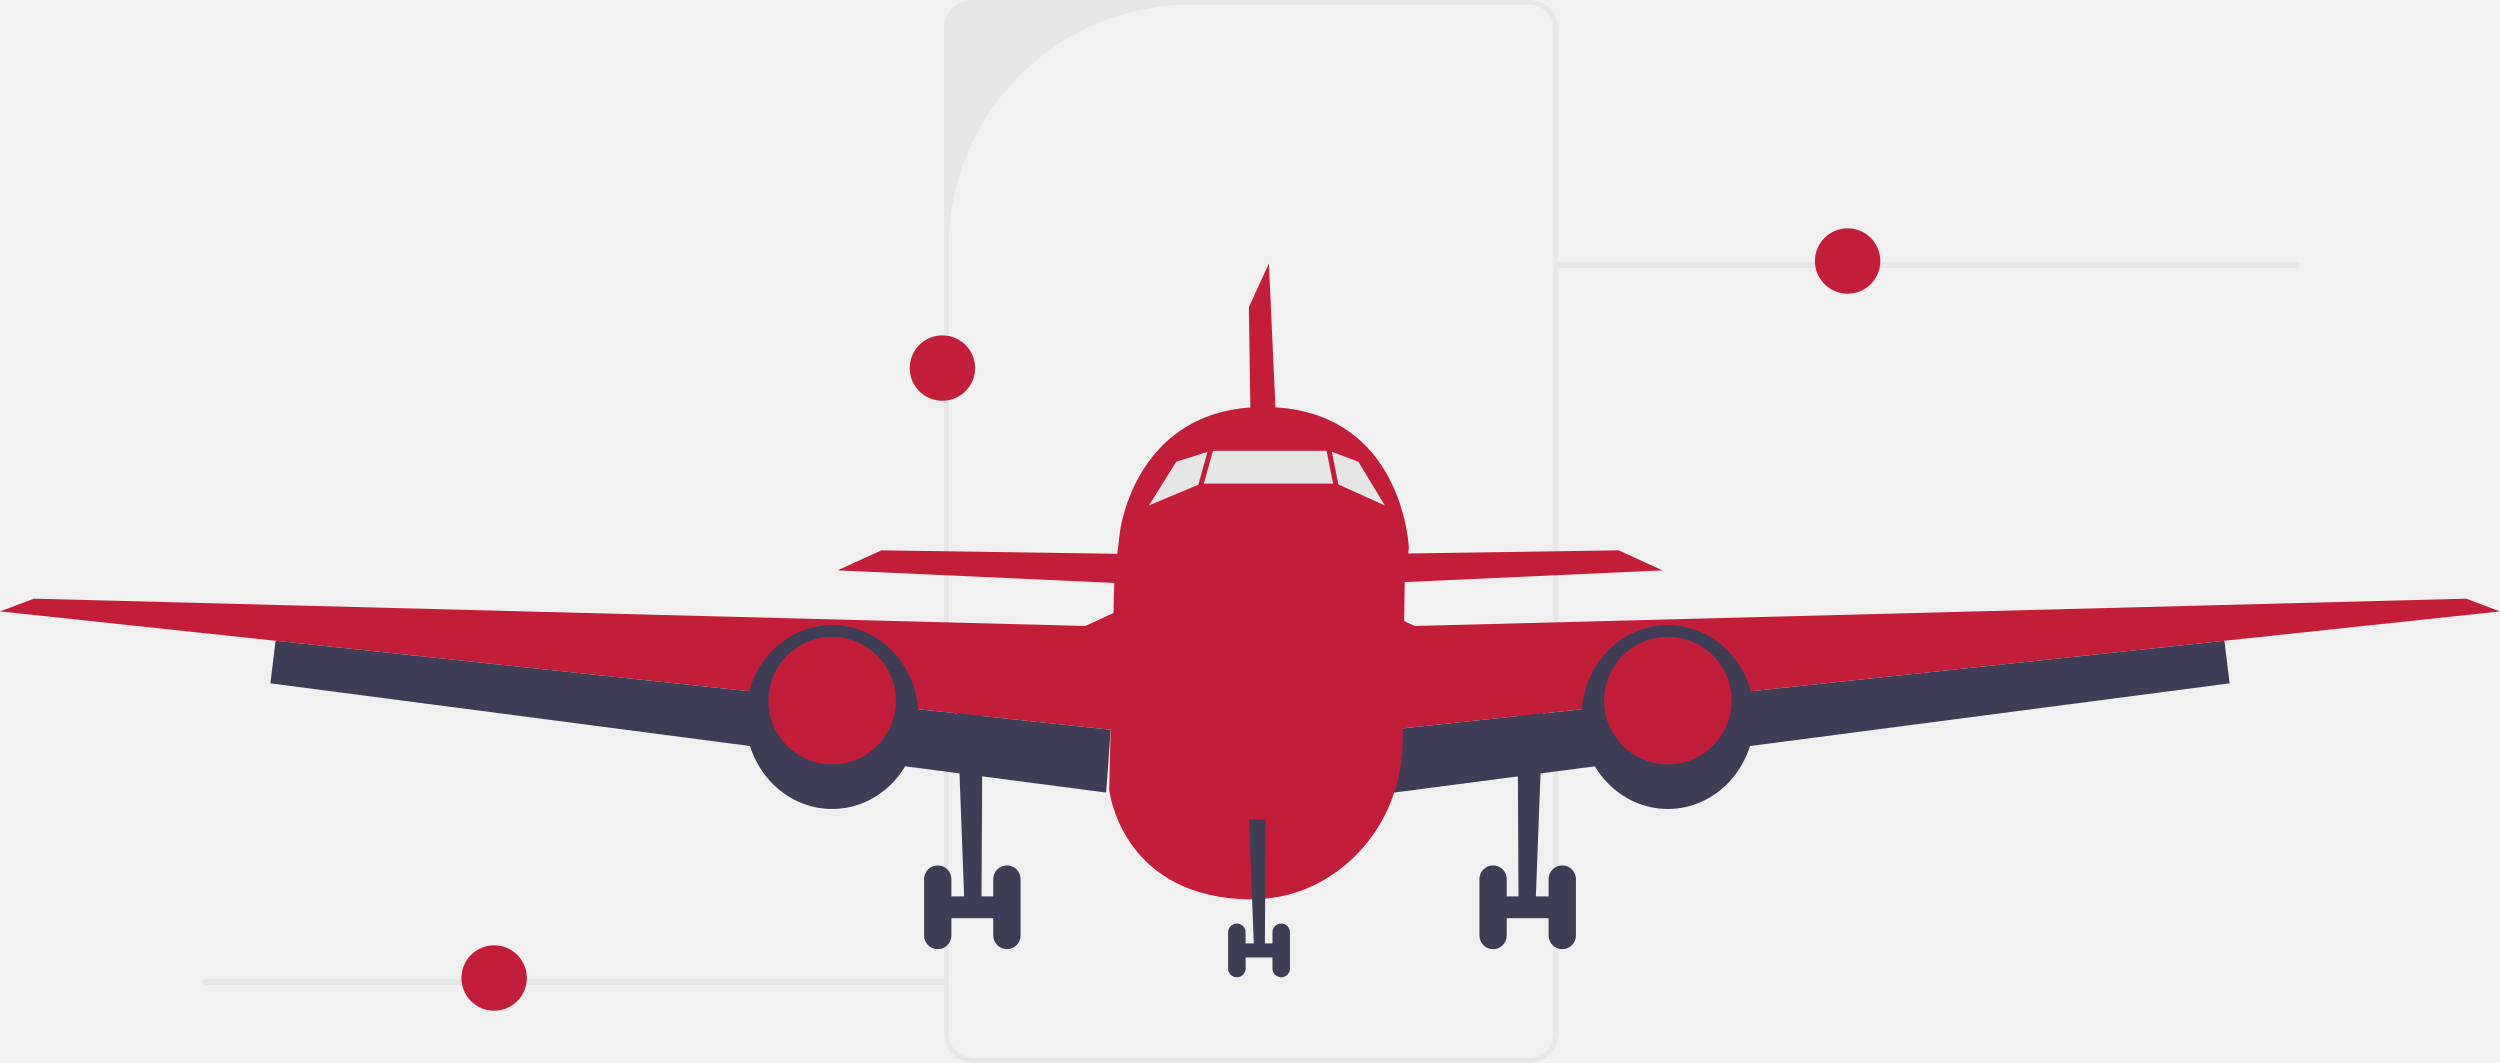
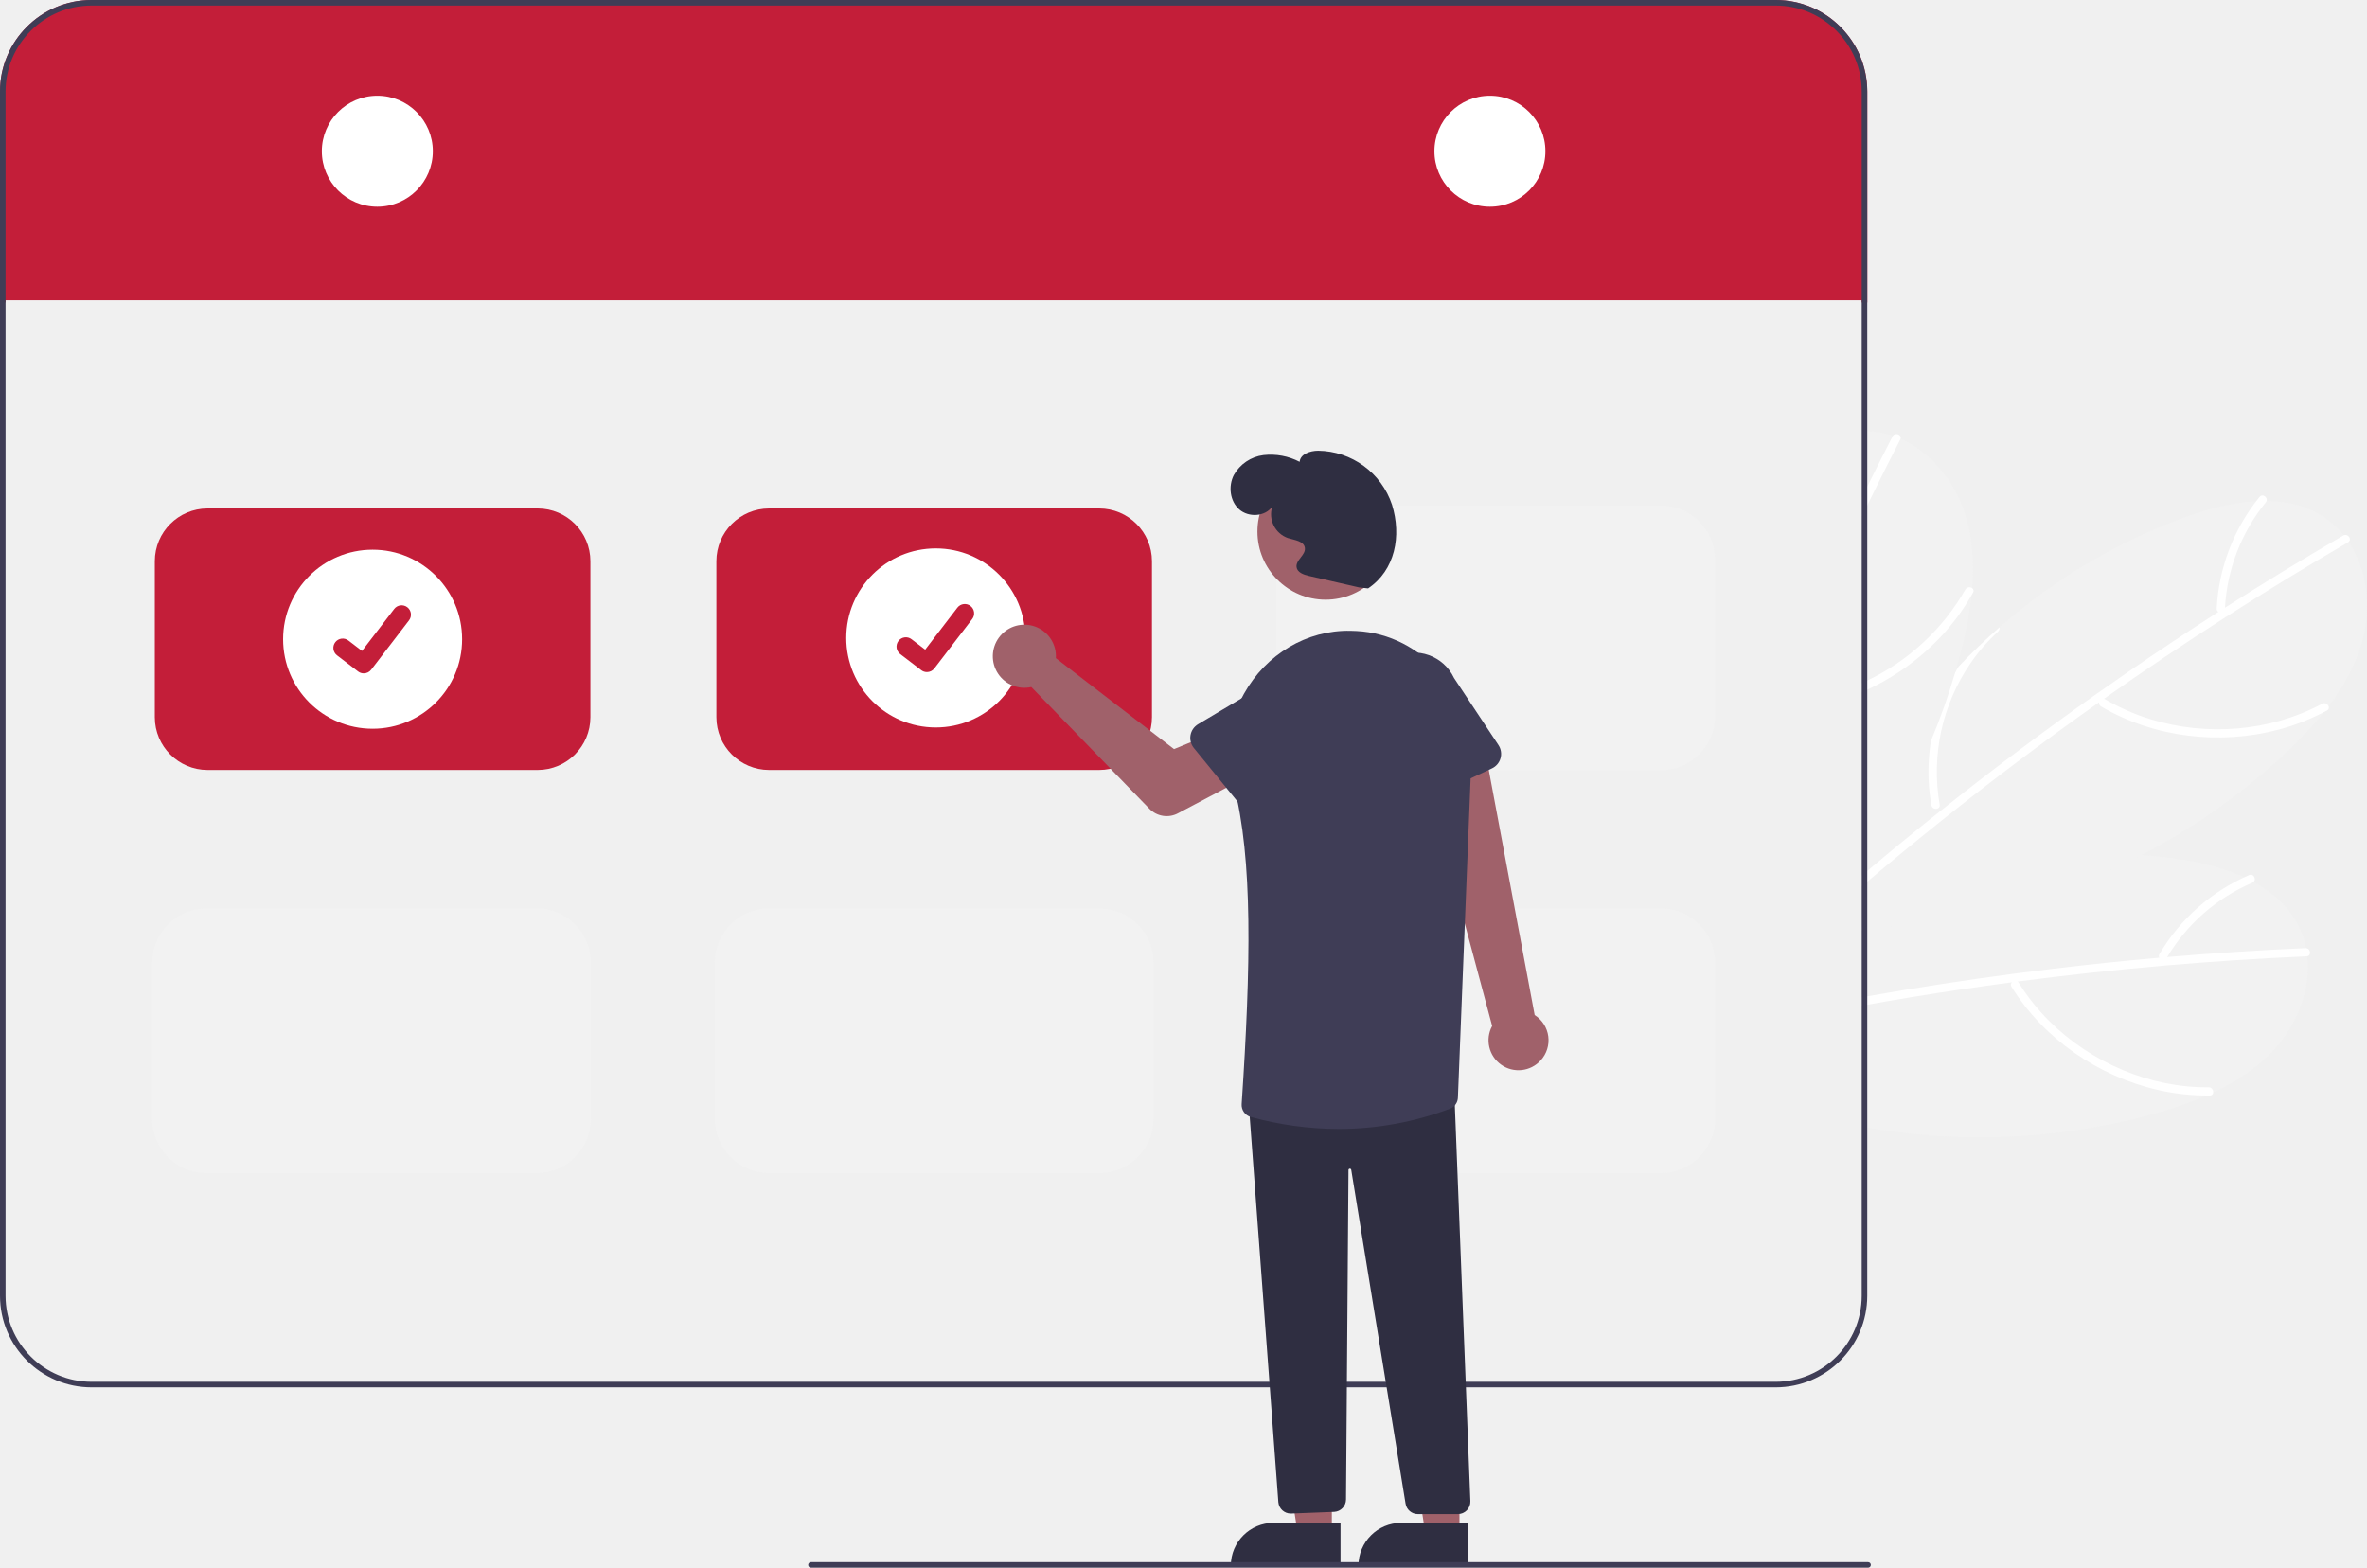
- <svg xmlns="http://www.w3.org/2000/svg" width="993.73" height="422.322" viewBox="0 0 993.73 422.322">
-   <path d="M608.038,422.322h-221.408c-6.261,0-11.355-5.094-11.355-11.355V11.355c0-6.261,5.094-11.355,11.355-11.355h221.408c6.261,0,11.355,5.094,11.355,11.355V410.967c0,6.261-5.094,11.355-11.355,11.355ZM473.168,1.896c-53.018,0-95.997,42.979-95.997,95.997V410.967c0,5.224,4.235,9.459,9.459,9.459h221.408c5.224,0,9.459-4.235,9.459-9.459V11.355c0-5.224-4.235-9.459-9.459-9.459h-134.87Z" fill="#e6e6e6" />
-   <path d="M618.244,105.309c0,.677,.759,1.22,1.704,1.22h292.523c.945,0,1.704-.543,1.704-1.22,0-.677-.759-1.22-1.704-1.22h-292.523c-.945,0-1.704,.544-1.704,1.22h0Z" fill="#e6e6e6" />
-   <polygon points="380.339 279.582 383.234 356.301 376.187 356.301 376.187 364.986 395.883 364.986 395.883 356.301 390.138 356.301 390.548 279.582 380.339 279.582" fill="#3f3d56" />
-   <path d="M372.739,343.997h-0c2.998,0,5.428,2.43,5.428,5.428v22.437c0,2.998-2.43,5.428-5.428,5.428h0c-2.998,0-5.428-2.43-5.428-5.428v-22.437c0-2.998,2.43-5.428,5.428-5.428Z" fill="#3f3d56" />
-   <path d="M400.242,343.997h-0c2.998,0,5.428,2.43,5.428,5.428v22.437c0,2.998-2.43,5.428-5.428,5.428h0c-2.998,0-5.428-2.43-5.428-5.428v-22.437c0-2.998,2.43-5.428,5.428-5.428Z" fill="#3f3d56" />
-   <polygon points="444.392 231.781 332.932 226.715 350.303 218.754 448.011 220.201 444.392 231.781" fill="#c31e39" />
-   <polygon points="0 243.032 13.461 237.965 431.364 248.822 448.735 240.86 441.497 290.076 109.538 254.704 0 243.032" fill="#c31e39" />
-   <polygon points="107.479 271.62 109.538 254.704 441.497 290.076 439.688 315.046 107.479 271.62" fill="#3f3d56" />
-   <ellipse cx="330.761" cy="285.01" rx="34.379" ry="36.55" fill="#3f3d56" />
-   <circle cx="330.761" cy="278.496" r="25.332" fill="#c31e39" />
-   <polygon points="613.391 279.582 610.496 356.301 617.543 356.301 617.543 364.986 597.848 364.986 597.848 356.301 603.592 356.301 603.182 279.582 613.391 279.582" fill="#3f3d56" />
-   <rect x="615.563" y="343.997" width="10.857" height="33.293" rx="5.428" ry="5.428" fill="#3f3d56" />
-   <rect x="588.06" y="343.997" width="10.857" height="33.293" rx="5.428" ry="5.428" fill="#3f3d56" />
-   <polygon points="549.338 231.781 660.798 226.715 643.428 218.754 545.719 220.201 549.338 231.781" fill="#c31e39" />
-   <polygon points="509.444 216.188 504.378 104.728 496.416 122.099 497.864 219.807 509.444 216.188" fill="#c31e39" />
-   <polygon points="993.73 243.032 980.269 237.965 562.366 248.822 544.996 240.86 552.233 290.076 884.192 254.704 993.73 243.032" fill="#c31e39" />
-   <polygon points="886.251 271.62 884.192 254.704 552.233 290.076 554.043 315.046 886.251 271.62" fill="#3f3d56" />
-   <ellipse cx="662.969" cy="285.01" rx="34.379" ry="36.55" fill="#3f3d56" />
-   <circle cx="662.969" cy="278.496" r="25.332" fill="#c31e39" />
-   <path d="M560.014,217.897l-1.643,12.106-.854,65.168c-.065,4.849-.651,9.641-1.752,14.287-3.17,13.534-10.574,25.846-21.51,34.77-9.923,8.106-23.457,14.244-41.37,13.158-47.769-2.895-51.988-43.549-51.988-43.549l1.802-73.723,.246-10.111,2.171-18.244s5.79-51.387,59.349-49.94c53.559,1.448,55.549,56.077,55.549,56.077Z" fill="#c31e39" />
-   <polygon points="456.696 200.903 467.553 183.533 481.304 179.19 528.349 179.19 539.929 183.533 550.438 200.903 531.244 192.218 477.4 192.218 456.696 200.903" fill="#e6e6e6" />
-   <g>
-     <polygon points="496.509 325.785 498.366 375.001 493.846 375.001 493.846 380.573 506.48 380.573 506.48 375.001 502.795 375.001 503.058 325.785 496.509 325.785" fill="#3f3d56" />
-     <path d="M491.634,367.108h0c1.923,0,3.482,1.559,3.482,3.482v14.393c0,1.923-1.559,3.482-3.482,3.482h0c-1.923,0-3.482-1.559-3.482-3.482v-14.393c0-1.923,1.559-3.482,3.482-3.482Z" fill="#3f3d56" />
-     <path d="M509.277,367.108h0c1.923,0,3.482,1.559,3.482,3.482v14.393c0,1.923-1.559,3.482-3.482,3.482h0c-1.923,0-3.482-1.559-3.482-3.482v-14.393c0-1.923,1.559-3.482,3.482-3.482Z" fill="#3f3d56" />
-   </g>
-   <rect x="460.318" y="185.79" width="37.363" height="2" transform="translate(170.8337 598.33) rotate(-74.47739)" fill="#c31e39" />
-   <rect x="530" y="174.108" width="2" height="37.363" transform="translate(-27.20847 106.0012) rotate(-11.11698)" fill="#c31e39" />
-   <circle cx="734.416" cy="103.754" r="13" fill="#c31e39" />
-   <circle cx="374.602" cy="146.306" r="13" fill="#c31e39" />
-   <path d="M80.244,390.309c0,.677,.759,1.22,1.704,1.22H374.471c.945,0,1.704-.543,1.704-1.22,0-.677-.759-1.22-1.704-1.22H81.948c-.945,0-1.704,.544-1.704,1.22Z" fill="#e6e6e6" />
-   <circle cx="196.416" cy="388.754" r="13" fill="#c31e39" />
+ <svg xmlns="http://www.w3.org/2000/svg" data-name="Layer 1" width="853.117" height="565" viewBox="0 0 853.117 565">
+   <path d="M993.211,545.61c-6.16,6.73-13.8,11.74-22.09,15.63h-.01c-.78.37-1.56.73-2.35,1.07h-.01l-.01.01-.01-.01h-.01a.01.01,0,0,1-.01.01H968.701l-.01-.01c-.01.01-.01.01-.02,0l-.01.01-.01-.01h-.01c-.01.01-.01.01-.02,0h-.01a139.774,139.774,0,0,1-17.06,6.1,236.651,236.651,0,0,1-105.11,5.49c-.67-.12-1.33-.24-2-.36V492.43c.66-.28,1.33-.56,2-.83q6.555-2.715,13.27-4.99,9.66-3.3,19.59-5.66a212.167,212.167,0,0,1,66.04-5.34q6.045.45,12.06,1.3c8.39,1.17,17.19,3.21,24.93,6.75h.01c1.13.53,2.24,1.08,3.34,1.67,6.88,3.73,12.68,8.86,16.22,15.89a30.573,30.573,0,0,1,2.72,7.99v.02c.2.96.34,1.93.45,2.89C1006.331,523.96,1001.421,536.63,993.211,545.61Z" transform="translate(-173.4413 -167.5)" fill="#f2f2f2" />
+   <path d="M1005.071,512.12a1.358,1.358,0,0,1-.3.04q-25.695,1.125-51.32,3.34h-.03c-.07.01-.13.01-.2.02Q926.911,517.8,900.711,521.23c-.74.1-1.47.2-2.2.29q-18.119,2.415-36.17,5.36-7.965,1.305-15.9,2.72c-.67.12-1.33.23-2,.36v-3.03c.67-.13,1.34-.24,2-.36q26.43-4.68,53.04-8.17,6.69-.9,13.4-1.7,19.38-2.34,38.82-4.04c.95-.08,1.89-.16,2.84-.24q24.885-2.115,49.84-3.21a.939.939,0,0,1,.24.02C1006.222,509.37,1006.561,511.77,1005.071,512.12Z" transform="translate(-173.4413 -167.5)" fill="#fff" />
+   <path d="M969.497,559.363c-21.34.157-42.364-8.892-57.458-23.869a77.826,77.826,0,0,1-11.184-14.07c-1.017-1.632-3.398.168-2.389,1.785,11.723,18.8,31.25,32.193,52.778,37.117a80.811,80.811,0,0,0,18.636,1.994c1.914-.014,1.517-2.972-.384-2.958Z" transform="translate(-173.4413 -167.5)" fill="#fff" />
+   <path d="M879.301,480.95a1.692,1.692,0,0,1-1.25,1.13,65.22,65.22,0,0,0-14.08,5.5,68.406,68.406,0,0,0-17.53,13.25c-.27.27-.53.54-.78.82-.42.44-.82.89-1.22,1.35v-4.36c.64-.68,1.31-1.35,2-1.99a71.912,71.912,0,0,1,13.27-10.04Q869.371,483.31,879.301,480.95Z" transform="translate(-173.4413 -167.5)" fill="#fff" />
+   <path d="M984.1,482.872a69.402,69.402,0,0,0-32.422,28.586,1.5,1.5,0,0,0,.793,1.954,1.528,1.528,0,0,0,1.954-.793A66.049,66.049,0,0,1,985.221,485.635c1.765-.754.648-3.519-1.121-2.763Z" transform="translate(-173.4413 -167.5)" fill="#fff" />
+   <path d="M1025.021,397.94c-2.32,8.82-6.77,16.81-12.3,24.1l-.01.01c-.51.68-1.04,1.37-1.59,2.03v.01a139.271,139.271,0,0,1-12.41,13.39,233.429,233.429,0,0,1-53.37,38.13c-30.67,16.02-64.95,25.49-98.9,26.03-.26.01-.52.01-.78.01-.41.01-.82.01-1.22.01V456.21c.65-1.24,1.32-2.48,2-3.71a219.524,219.524,0,0,1,32.03-43.82c.3-.33.61-.66.92-.98q7.02-7.41,14.72-14.11a210.819,210.819,0,0,1,67.29-39.85c7.97-2.86,16.71-5.15,25.21-5.6,1.25-.07,2.49-.1,3.74-.09,7.83.11,15.34,1.96,21.75,6.54a30.999,30.999,0,0,1,6.12,5.81c.62.77,1.19,1.56,1.74,2.37v.01C1026.581,372.68,1028.121,386.17,1025.021,397.94Z" transform="translate(-173.4413 -167.5)" fill="#f2f2f2" />
+   <path d="M1019.961,362.77v.01a1.461,1.461,0,0,1-.24.17q-22.2,12.915-43.84,26.77c-.02.01-.03.02-.05.03a1.739,1.739,0,0,1-.18.11q-22.245,14.25-43.86,29.46c-.6.42-1.21.85-1.82,1.28q-14.925,10.545-29.54,21.54-27.601,20.79-53.99,43.12c-.67.56-1.33,1.13-2,1.7v-3.89c.66-.57,1.33-1.14,2-1.7q10.11-8.535,20.4-16.83c2.05-1.65,4.11-3.3,6.17-4.93q27.45-21.855,56.13-42.08h.01q5.64-3.975,11.3-7.88,16.08-11.07,32.521-21.61c.79-.51,1.59-1.02,2.39-1.53q21.045-13.44,42.64-26a1.489,1.489,0,0,1,.22-.11C1019.722,359.8,1021.131,361.78,1019.961,362.77Z" transform="translate(-173.4413 -167.5)" fill="#fff" />
+   <path d="M1010.409,421.133c-18.825,10.052-41.646,11.805-61.97,5.553a77.827,77.827,0,0,1-16.44-7.265c-1.659-.972-2.931,1.727-1.286,2.691,19.114,11.203,42.628,13.993,63.98,8.353a80.812,80.812,0,0,0,17.43-6.891c1.688-.901-.037-3.336-1.713-2.441Z" transform="translate(-173.4413 -167.5)" fill="#fff" />
+   <path d="M869.562,457.722a68.553,68.553,0,0,1-.952-15.869,72.319,72.319,0,0,1,10.781-34.151q7.028-7.407,14.723-14.112a1.705,1.705,0,0,1-.586,1.585,65.451,65.451,0,0,0-9.912,11.408,69.122,69.122,0,0,0-11.082,50.892,1.212,1.212,0,0,1-.314,1.143A1.625,1.625,0,0,1,869.562,457.722Z" transform="translate(-173.4413 -167.5)" fill="#fff" />
+   <path d="M987.809,346.612a69.402,69.402,0,0,0-15.433,40.375,1.5,1.5,0,0,0,1.61,1.362,1.528,1.528,0,0,0,1.362-1.61,66.048,66.048,0,0,1,14.737-38.201c1.213-1.488-1.061-3.417-2.276-1.926Z" transform="translate(-173.4413 -167.5)" fill="#fff" />
+   <path d="M884.251,379.47v.01c-.07.86-.15,1.71-.24,2.56v.02a141.299,141.299,0,0,1-3.25,17.96c-.7,2.9-1.46,5.78-2.29,8.66-.1.37-.21.74-.32,1.1v.01a229.523,229.523,0,0,1-8.74,24.65,238.918,238.918,0,0,1-22.97,42.22c-.65.97-1.32,1.94-2,2.9V322.96c.67-.04,1.33-.04,2-.02q.48,0,.96.03a30.322,30.322,0,0,1,8.28,1.61c.94.31,1.85.66,2.75,1.05,10.91,4.78,19.48,15.32,23.2,26.91C884.421,361.22,884.981,370.35,884.251,379.47Z" transform="translate(-173.4413 -167.5)" fill="#f2f2f2" />
+   <path d="M858.432,325.63a1.076,1.076,0,0,1-.11.28q-6.075,11.805-11.88,23.73c-.67,1.37-1.34,2.75-2,4.12v-6.8q.99-2.04,2-4.08,4.485-9.09,9.12-18.1a1.304,1.304,0,0,1,.12-.2C856.601,323.26,858.881,324.16,858.432,325.63Z" transform="translate(-173.4413 -167.5)" fill="#fff" />
+   <path d="M884.571,381.08c-.18.32-.36.64-.56.96a79.816,79.816,0,0,1-10.42,14.24,85.916,85.916,0,0,1-27.15,19.77c-.66.32-1.33.62-2,.9V413.7c.67-.3,1.34-.61,2-.93a80.866,80.866,0,0,0,35.37-32.82,1.645,1.645,0,0,1,2.44-.47A1.153,1.153,0,0,1,884.571,381.08Z" transform="translate(-173.4413 -167.5)" fill="#fff" />
+   <path d="M846.441,200.5v76h-2v-.81h-669v.81h-2v-76a33.032,33.032,0,0,1,33-33h607A33.032,33.032,0,0,1,846.441,200.5Z" transform="translate(-173.4413 -167.5)" fill="#c31e39" />
+   <path d="M813.441,167.5h-607a33.032,33.032,0,0,0-33,33v434a33.032,33.032,0,0,0,33,33h607a33.032,33.032,0,0,0,33-33v-434A33.032,33.032,0,0,0,813.441,167.5Zm31,467a31.04,31.04,0,0,1-31,31h-607a31.04,31.04,0,0,1-31-31v-434a31.04,31.04,0,0,1,31-31h607a31.04,31.04,0,0,1,31,31Z" transform="translate(-173.4413 -167.5)" fill="#3f3d56" />
+   <circle cx="136" cy="54.5" r="20" fill="#fff" />
+   <circle cx="537" cy="54.5" r="20" fill="#fff" />
+   <path d="M367.226,445.002H248.25a19.033,19.033,0,0,1-19.011-19.011V369.758a19.033,19.033,0,0,1,19.011-19.011H367.226a19.033,19.033,0,0,1,19.011,19.011v56.233A19.033,19.033,0,0,1,367.226,445.002Z" transform="translate(-173.4413 -167.5)" fill="#c31e39" />
+   <path d="M569.624,445.002H450.648a19.033,19.033,0,0,1-19.011-19.011V369.758a19.033,19.033,0,0,1,19.011-19.011H569.624a19.033,19.033,0,0,1,19.011,19.011v56.233A19.033,19.033,0,0,1,569.624,445.002Z" transform="translate(-173.4413 -167.5)" fill="#c31e39" />
+   <path d="M569.624,590.293H450.648a19.61,19.61,0,0,1-19.588-19.588V514.473A19.61,19.61,0,0,1,450.648,494.885H569.624A19.61,19.61,0,0,1,589.212,514.473v56.233A19.61,19.61,0,0,1,569.624,590.293Z" transform="translate(-173.4413 -167.5)" fill="#f2f2f2" />
+   <path d="M366.836,590.293H247.86A19.61,19.61,0,0,1,228.272,570.706V514.473A19.61,19.61,0,0,1,247.86,494.885H366.836a19.61,19.61,0,0,1,19.588,19.588v56.233A19.61,19.61,0,0,1,366.836,590.293Z" transform="translate(-173.4413 -167.5)" fill="#f2f2f2" />
+   <path d="M772.023,590.293H653.047a19.61,19.61,0,0,1-19.588-19.588V514.473A19.61,19.61,0,0,1,653.047,494.885H772.023a19.61,19.61,0,0,1,19.588,19.588v56.233A19.61,19.61,0,0,1,772.023,590.293Z" transform="translate(-173.4413 -167.5)" fill="#f2f2f2" />
+   <path d="M772.023,445.115H653.047a19.61,19.61,0,0,1-19.588-19.588V369.294a19.61,19.61,0,0,1,19.588-19.588H772.023a19.61,19.61,0,0,1,19.588,19.588v56.233A19.61,19.61,0,0,1,772.023,445.115Z" transform="translate(-173.4413 -167.5)" fill="#f2f2f2" />
+   <circle cx="134.297" cy="230.374" r="32.262" fill="#fff" />
+   <path d="M304.54,410.181a3.346,3.346,0,0,1-2.013-.669l-.036-.027-7.582-5.805a3.368,3.368,0,1,1,4.097-5.348l4.911,3.766,11.605-15.135a3.368,3.368,0,0,1,4.723-.623l-.072.098.074-.097a3.372,3.372,0,0,1,.623,4.723l-13.65,17.802A3.37,3.37,0,0,1,304.54,410.181Z" transform="translate(-173.4413 -167.5)" fill="#c31e39" />
+   <circle cx="337.271" cy="229.911" r="32.262" fill="#fff" />
+   <path d="M507.515,409.718a3.346,3.346,0,0,1-2.013-.669l-.036-.027-7.582-5.805a3.368,3.368,0,1,1,4.097-5.348l4.911,3.766,11.605-15.135a3.368,3.368,0,0,1,4.723-.623l-.072.098.074-.097a3.372,3.372,0,0,1,.623,4.723l-13.65,17.802A3.37,3.37,0,0,1,507.515,409.718Z" transform="translate(-173.4413 -167.5)" fill="#c31e39" />
+   <path d="M728.754,549.65a10.743,10.743,0,0,0-2.183-16.327l-18.011-96.173-21.905,8.123,24.592,91.981a10.801,10.801,0,0,0,17.506,12.397Z" transform="translate(-173.4413 -167.5)" fill="#a0616a" />
+   <path d="M553.969,402.9a11.406,11.406,0,0,1,.022,1.796l42.59,32.78,12.078-4.96,9.867,17.249-20.528,10.858a8.67,8.67,0,0,1-10.277-1.627l-42.571-43.889a11.376,11.376,0,1,1,8.819-12.206Z" transform="translate(-173.4413 -167.5)" fill="#a0616a" />
+   <polygon points="480.028 552.849 467.769 552.849 461.936 515.561 480.031 515.562 480.028 552.849" fill="#a0616a" />
+   <path d="M656.596,732.233l-39.531-.001v-.5a15.386,15.386,0,0,1,15.386-15.386h.001l24.144.001Z" transform="translate(-173.4413 -167.5)" fill="#2f2e41" />
+   <polygon points="526.028 552.849 513.769 552.849 507.936 515.561 526.031 515.562 526.028 552.849" fill="#a0616a" />
+   <path d="M702.596,732.233l-39.531-.001v-.5a15.386,15.386,0,0,1,15.386-15.386h.001l24.144.001Z" transform="translate(-173.4413 -167.5)" fill="#2f2e41" />
+   <path d="M638.664,712.979a4.49,4.49,0,0,1-4.475-4.072L623.506,565.218l.505-.041,73.521-6.043.02.522L703.396,708.507a4.5,4.5,0,0,1-4.497,4.668H684.483a4.475,4.475,0,0,1-4.448-3.815L660.46,589.114a.5.5,0,0,0-.994.072L658.578,707.91a4.505,4.505,0,0,1-4.263,4.462l-15.409.601C638.825,712.977,638.744,712.979,638.664,712.979Z" transform="translate(-173.4413 -167.5)" fill="#2f2e41" />
+   <circle cx="477.772" cy="191.564" r="24.561" fill="#a0616a" />
+   <path d="M655.968,574.382a121.037,121.037,0,0,1-31.768-4.342,4.51,4.51,0,0,1-3.236-4.687c3.306-49.693,4.084-88.257-2.869-114.939-2.963-11.372-1.618-23.349,3.691-32.86,7.99-14.313,22.675-23.024,38.34-22.724h0q1.123.021,2.268.08c23.773,1.224,42.297,22.73,41.294,47.942l-4.782,120.168a4.44,4.44,0,0,1-2.815,4.044A114.245,114.245,0,0,1,655.968,574.382Z" transform="translate(-173.4413 -167.5)" fill="#3f3d56" />
+   <path d="M622.136,459.641l-18.398-22.544a5.761,5.761,0,0,1,1.514-8.592l24.921-14.85a16.001,16.001,0,0,1,20.16,24.853l-19.477,21.373a5.761,5.761,0,0,1-8.721-.239Z" transform="translate(-173.4413 -167.5)" fill="#3f3d56" />
+   <path d="M680.011,456.812a5.755,5.755,0,0,1-3.164-3.606l-8.282-27.705A16.001,16.001,0,0,1,697.509,411.849L713.525,436.037a5.761,5.761,0,0,1-2.361,8.399l-26.354,12.336A5.755,5.755,0,0,1,680.011,456.812Z" transform="translate(-173.4413 -167.5)" fill="#3f3d56" />
+   <path d="M663.35,379.217l-18.206-4.167c-1.878-.43-4.134-1.25-4.395-3.159-.35-2.565,3.341-4.352,3.001-6.919-.33-2.486-3.693-2.806-6.09-3.54a9.111,9.111,0,0,1-5.672-11.34c-2.594,3.656-8.522,3.969-11.887,1.007s-4.01-8.336-1.99-12.338a14.287,14.287,0,0,1,10.724-7.24,22.617,22.617,0,0,1,13.023,2.428c.267-2.833,3.804-3.982,6.65-4.007a28.431,28.431,0,0,1,26.643,19.446c3.492,11.252,1.156,23.586-8.614,30.17Z" transform="translate(-173.4413 -167.5)" fill="#2f2e41" />
+   <path d="M846.729,732.5h-381a1,1,0,1,1,0-2h381a1,1,0,1,1,0,2Z" transform="translate(-173.4413 -167.5)" fill="#3f3d56" />
</svg>
